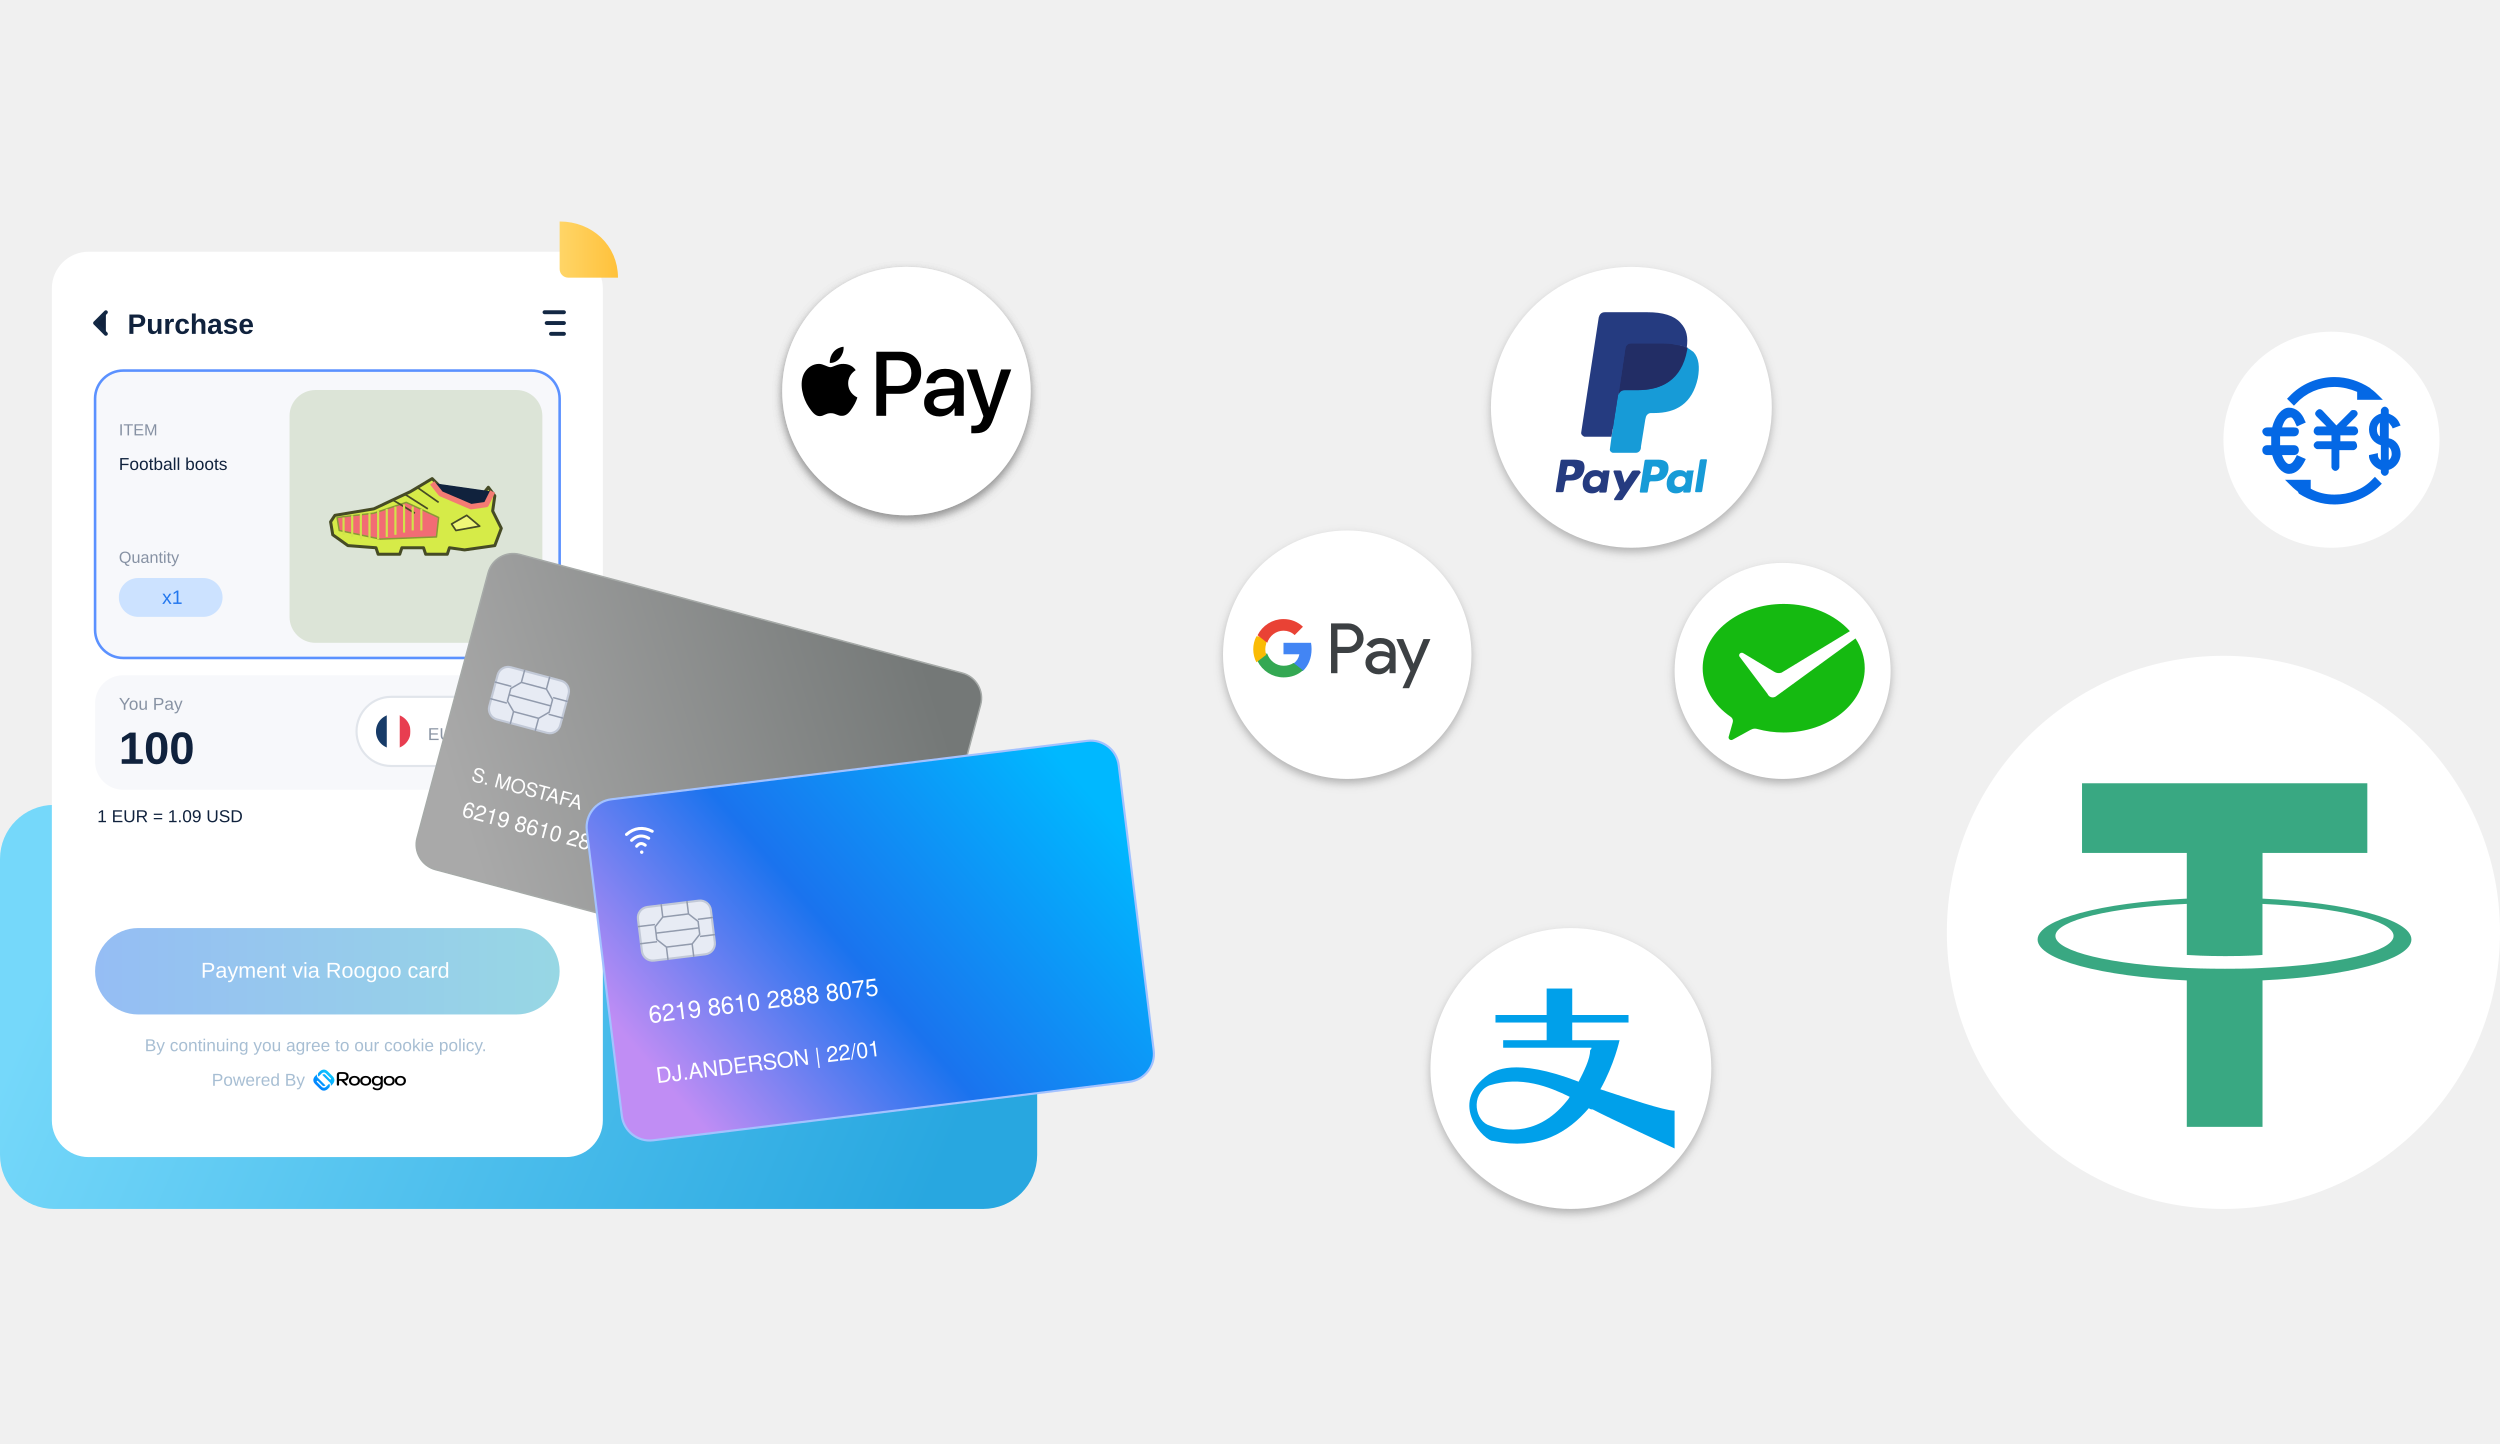
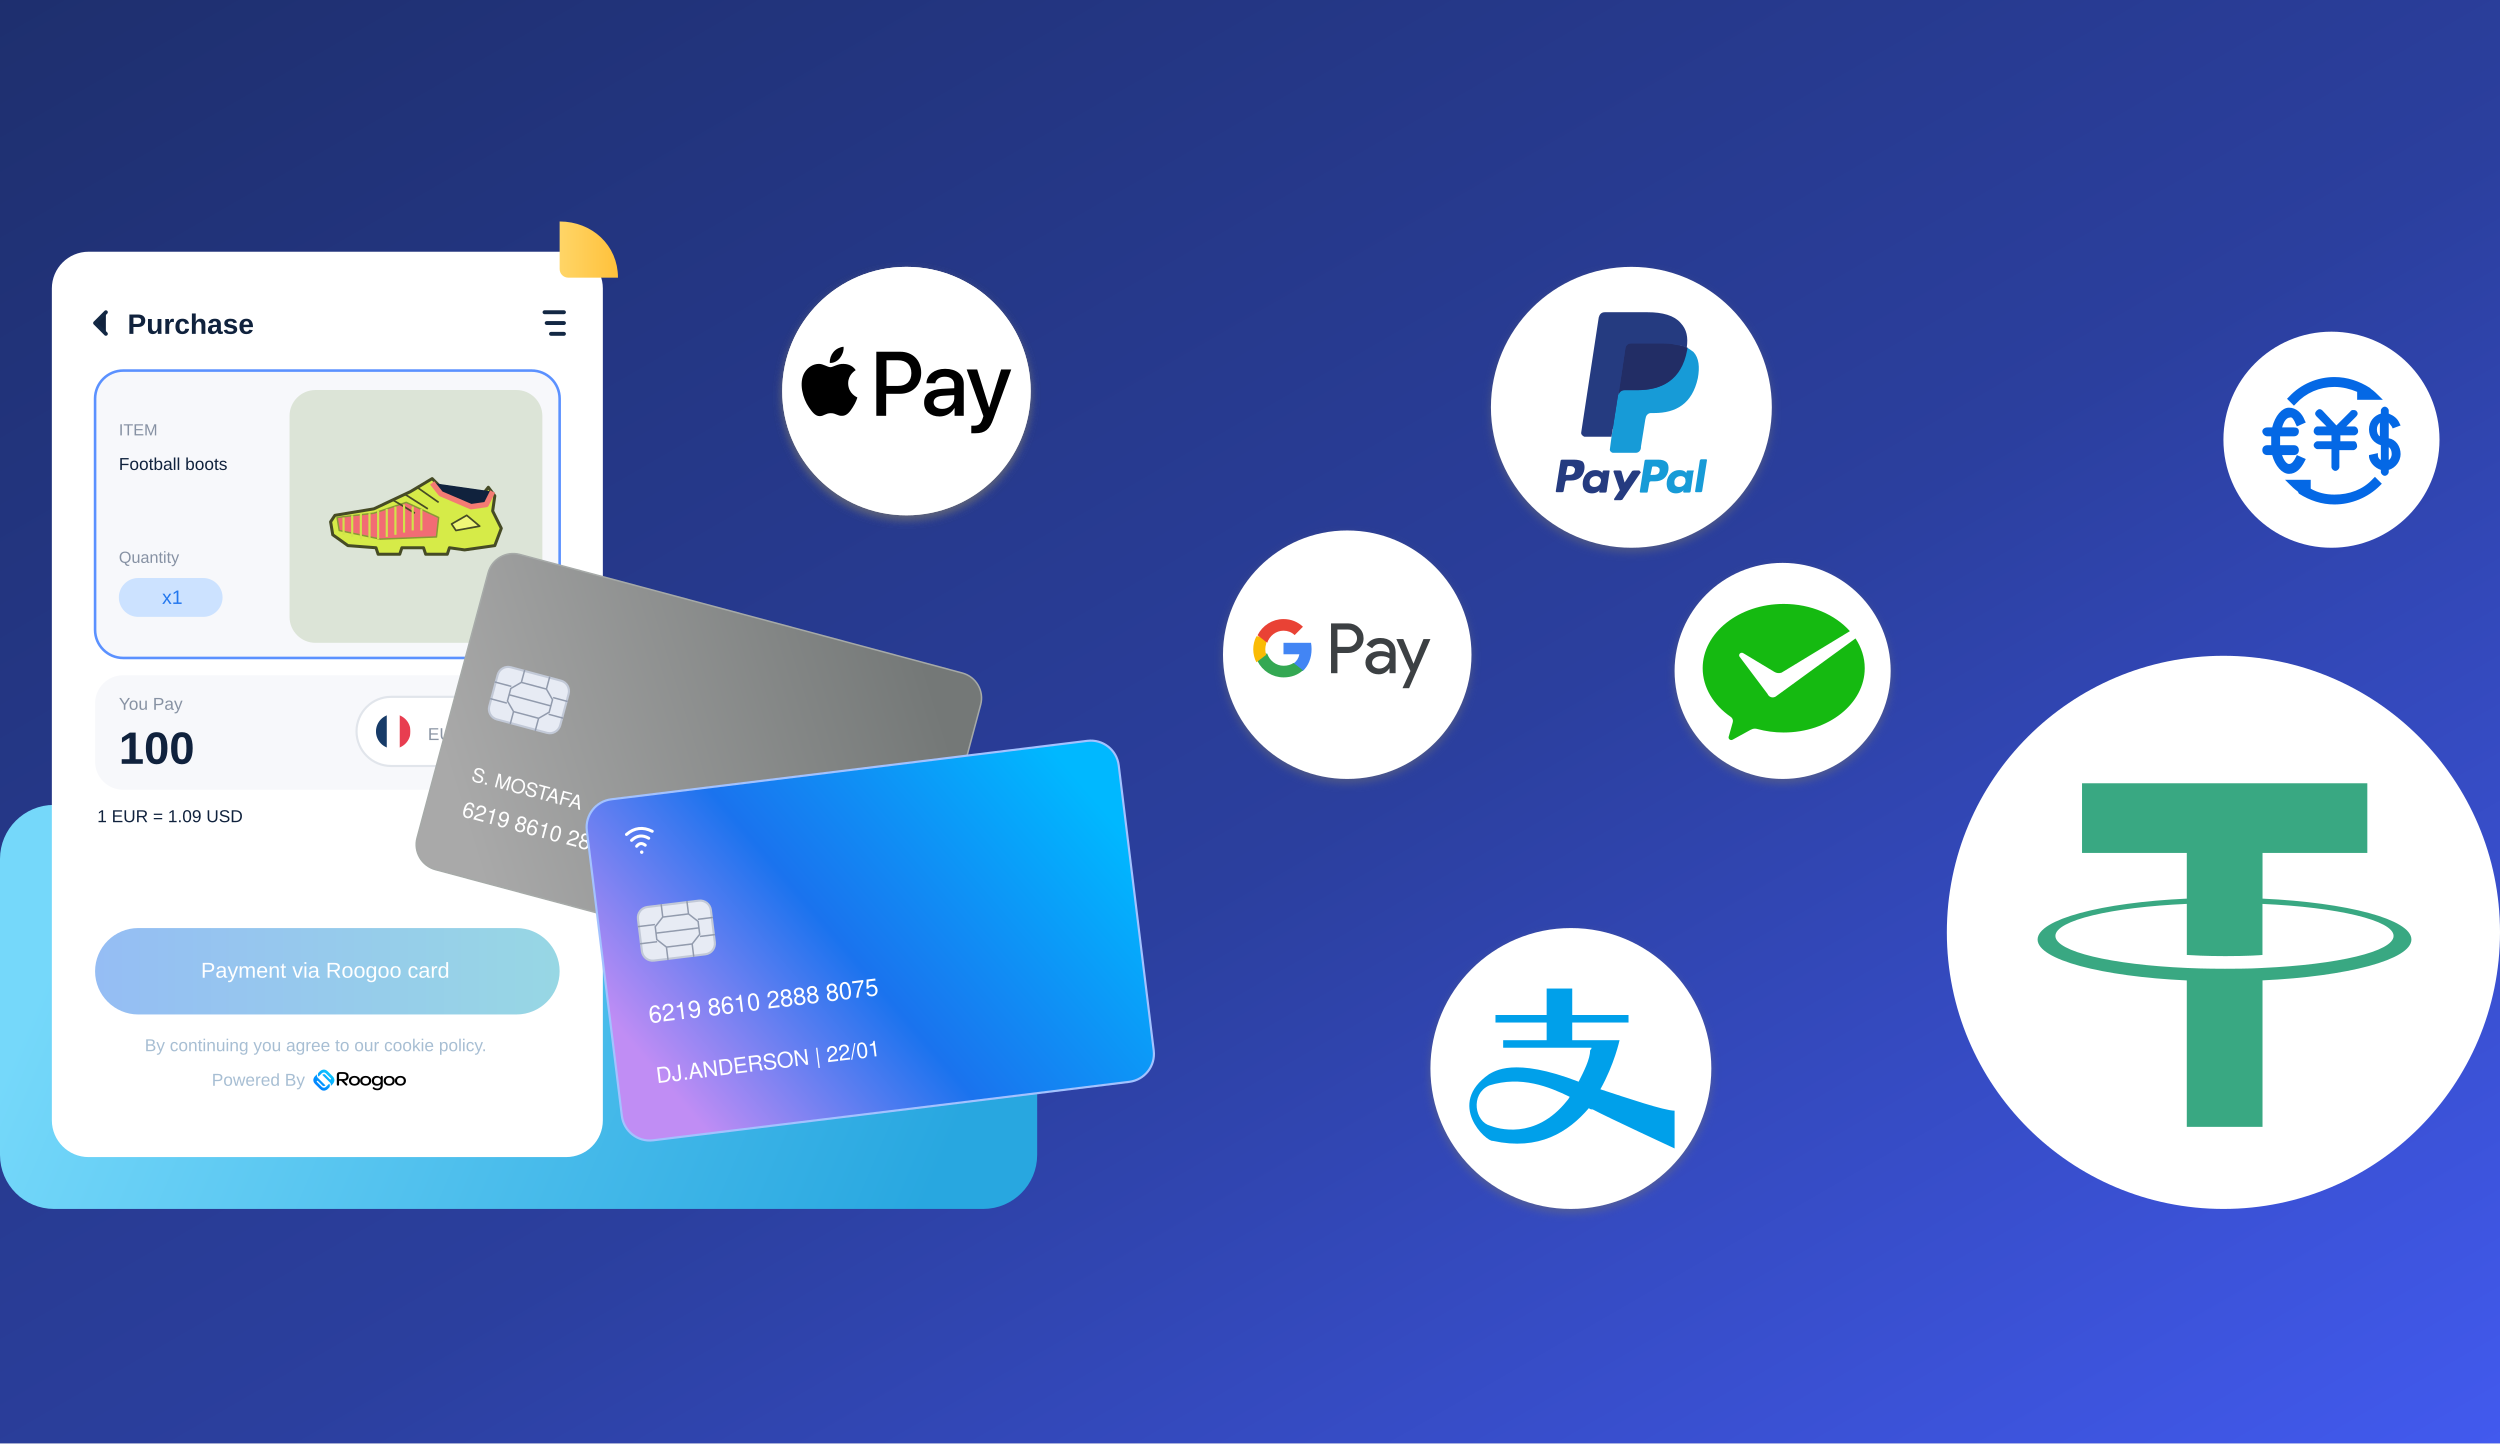
<svg xmlns="http://www.w3.org/2000/svg" xmlns:xlink="http://www.w3.org/1999/xlink" width="1157px" height="668px" viewBox="0 -102.5 1157 668" version="1.1">
+   <defs>
+     <linearGradient x1="0%" y1="0%" x2="100%" y2="100%" id="xe-bg-grad">
+       <stop offset="0%" stop-color="#1e2f6e" />
+       <stop offset="55%" stop-color="#2b3f9e" />
+       <stop offset="100%" stop-color="#425aef" />
+     </linearGradient>
+   </defs>
+   <rect x="0" y="-102.5" width="1157" height="668" fill="url(#xe-bg-grad)" />
  <defs>
    <circle id="path-1" cx="57.5" cy="57.5" r="57.5" />
    <filter x="-6.1%" y="-4.3%" width="112.2%" height="112.2%" filterUnits="objectBoundingBox" id="filter-2">
      <feOffset dx="0" dy="2" in="SourceAlpha" result="shadowOffsetOuter1" />
      <feGaussianBlur stdDeviation="2" in="shadowOffsetOuter1" result="shadowBlurOuter1" />
      <feColorMatrix values="0 0 0 0 0.448   0 0 0 0 0.448   0 0 0 0 0.448  0 0 0 0.5 0" type="matrix" in="shadowBlurOuter1" />
    </filter>
    <circle id="path-3" cx="65" cy="65" r="65" />
    <filter x="-5.4%" y="-3.8%" width="110.8%" height="110.8%" filterUnits="objectBoundingBox" id="filter-4">
      <feOffset dx="0" dy="2" in="SourceAlpha" result="shadowOffsetOuter1" />
      <feGaussianBlur stdDeviation="2" in="shadowOffsetOuter1" result="shadowBlurOuter1" />
      <feColorMatrix values="0 0 0 0 0.448   0 0 0 0 0.448   0 0 0 0 0.448  0 0 0 0.5 0" type="matrix" in="shadowBlurOuter1" />
    </filter>
    <circle id="path-5" cx="57.5" cy="57.5" r="57.5" />
    <filter x="-6.1%" y="-4.3%" width="112.2%" height="112.2%" filterUnits="objectBoundingBox" id="filter-6">
      <feOffset dx="0" dy="2" in="SourceAlpha" result="shadowOffsetOuter1" />
      <feGaussianBlur stdDeviation="2" in="shadowOffsetOuter1" result="shadowBlurOuter1" />
      <feColorMatrix values="0 0 0 0 0.448   0 0 0 0 0.448   0 0 0 0 0.448  0 0 0 0.5 0" type="matrix" in="shadowBlurOuter1" />
    </filter>
    <circle id="path-7" cx="57.5" cy="57.5" r="57.5" />
    <filter x="-6.1%" y="-4.3%" width="112.2%" height="112.2%" filterUnits="objectBoundingBox" id="filter-8">
      <feOffset dx="0" dy="2" in="SourceAlpha" result="shadowOffsetOuter1" />
      <feGaussianBlur stdDeviation="2" in="shadowOffsetOuter1" result="shadowBlurOuter1" />
      <feColorMatrix values="0 0 0 0 0.448   0 0 0 0 0.448   0 0 0 0 0.448  0 0 0 0.5 0" type="matrix" in="shadowBlurOuter1" />
    </filter>
    <circle id="path-9" cx="50" cy="50" r="50" />
    <filter x="-7.0%" y="-5.0%" width="114.0%" height="114.0%" filterUnits="objectBoundingBox" id="filter-10">
      <feOffset dx="0" dy="2" in="SourceAlpha" result="shadowOffsetOuter1" />
      <feGaussianBlur stdDeviation="2" in="shadowOffsetOuter1" result="shadowBlurOuter1" />
      <feColorMatrix values="0 0 0 0 0.448   0 0 0 0 0.448   0 0 0 0 0.448  0 0 0 0.5 0" type="matrix" in="shadowBlurOuter1" />
    </filter>
    <circle id="path-11" cx="65" cy="65" r="65" />
    <filter x="-5.4%" y="-3.8%" width="110.8%" height="110.8%" filterUnits="objectBoundingBox" id="filter-12">
      <feOffset dx="0" dy="2" in="SourceAlpha" result="shadowOffsetOuter1" />
      <feGaussianBlur stdDeviation="2" in="shadowOffsetOuter1" result="shadowBlurOuter1" />
      <feColorMatrix values="0 0 0 0 0.448   0 0 0 0 0.448   0 0 0 0 0.448  0 0 0 0.5 0" type="matrix" in="shadowBlurOuter1" />
    </filter>
    <linearGradient x1="4.375%" y1="43.061%" x2="95.833%" y2="58.157%" id="linearGradient-13">
      <stop stop-color="#75D8FA" offset="0%" />
      <stop stop-color="#28A7E0" offset="100%" />
    </linearGradient>
    <linearGradient x1="50%" y1="0%" x2="50%" y2="100%" id="linearGradient-14">
      <stop stop-color="#0CC5FF" offset="0%" />
      <stop stop-color="#0082FF" offset="100%" />
    </linearGradient>
    <linearGradient x1="0%" y1="0%" x2="100%" y2="0%" id="linearGradient-15">
      <stop stop-color="#FFD567" offset="0%" />
      <stop stop-color="#FFC13B" offset="100%" />
    </linearGradient>
    <circle id="path-16" cx="8" cy="8" r="8" />
    <linearGradient x1="0%" y1="47.5%" x2="100%" y2="47.5%" id="linearGradient-18">
      <stop stop-color="#95BDF4" offset="0%" />
      <stop stop-color="#97D7E4" offset="100%" />
    </linearGradient>
    <linearGradient x1="2.688%" y1="70.469%" x2="100%" y2="31.276%" id="linearGradient-19">
      <stop stop-color="#A9A9A9" offset="0%" />
      <stop stop-color="#747877" offset="100%" />
    </linearGradient>
    <linearGradient x1="100%" y1="29.448%" x2="3.146%" y2="70.552%" id="linearGradient-20">
      <stop stop-color="#00B8FF" offset="0%" />
      <stop stop-color="#1A73EE" offset="56%" />
      <stop stop-color="#C08DF4" offset="100%" />
    </linearGradient>
  </defs>
  <g id="官网-PC" stroke="none" stroke-width="1" fill="none" fill-rule="evenodd">
    <g id="官网-new" transform="translate(-360, -3522)">
      <g id="编组" transform="translate(360, 3522)">
        <g id="编组-44" transform="translate(0, -104)">
          <g id="编组-19备份" transform="translate(362, 125)">
            <g id="椭圆形">
              <use fill="black" fill-opacity="1" filter="url(#filter-2)" xlink:href="#path-1" />
              <use fill="#FFFFFF" fill-rule="evenodd" xlink:href="#path-1" />
            </g>
            <g id="编组" transform="translate(9, 37)" fill="#000000" fill-rule="nonzero">
              <path d="M17.742,5.171 C16.681,6.54 14.863,7.605 13.044,7.452 C12.893,5.627 13.65,3.65 14.711,2.433 C15.772,1.065 17.894,0 19.409,0 C19.561,1.977 18.803,3.802 17.742,5.171 M19.409,7.909 C16.833,7.757 14.56,9.43 13.347,9.43 C11.983,9.43 10.013,7.909 8.043,7.909 C5.316,7.909 2.891,9.43 1.375,11.863 C-1.504,16.73 0.618,24.03 3.345,27.985 C4.709,29.962 6.225,32.091 8.346,32.091 C10.316,32.091 11.074,30.722 13.499,30.722 C15.924,30.722 16.681,32.091 18.803,31.939 C20.925,31.939 22.44,29.962 23.652,27.985 C25.168,25.703 25.774,23.574 25.774,23.422 C25.774,23.422 21.531,21.749 21.531,16.882 C21.531,12.776 24.865,10.951 25.016,10.798 C23.349,8.213 20.47,7.909 19.409,7.909 M34.564,2.281 L34.564,31.939 L39.11,31.939 L39.11,21.749 L45.475,21.749 C51.234,21.749 55.325,17.795 55.325,12.015 C55.325,6.236 51.385,2.281 45.626,2.281 L34.564,2.281 L34.564,2.281 Z M39.262,6.236 L44.566,6.236 C48.506,6.236 50.779,8.365 50.779,12.167 C50.779,15.97 48.506,18.099 44.566,18.099 L39.262,18.099 L39.262,6.236 L39.262,6.236 Z M63.812,32.243 C66.691,32.243 69.419,30.722 70.631,28.441 L70.783,28.441 L70.783,31.939 L75.026,31.939 L75.026,17.186 C75.026,12.928 71.692,10.19 66.388,10.19 C61.539,10.19 57.901,12.928 57.75,16.882 L61.842,16.882 C62.145,15.057 63.812,13.84 66.236,13.84 C68.964,13.84 70.631,15.209 70.631,17.49 L70.631,19.163 L64.873,19.468 C59.568,19.772 56.689,21.901 56.689,25.703 C56.538,29.658 59.568,32.243 63.812,32.243 L63.812,32.243 Z M65.024,28.745 C62.599,28.745 61.084,27.529 61.084,25.703 C61.084,23.878 62.599,22.814 65.479,22.662 L70.631,22.357 L70.631,24.03 C70.48,26.768 68.055,28.745 65.024,28.745 L65.024,28.745 Z M80.482,40 C84.876,40 86.998,38.327 88.817,33.156 L97,10.494 L92.302,10.494 L86.847,27.985 L86.695,27.985 L81.239,10.494 L76.39,10.494 L84.119,32.091 L83.664,33.46 C82.906,35.741 81.846,36.502 79.875,36.502 L78.512,36.502 L78.512,40 L80.482,40 Z" id="形状" />
            </g>
          </g>
          <g id="USDT" transform="translate(901, 305)">
            <path d="M0,128 C0,198.692 57.308,256 128,256 C198.692,256 256,198.692 256,128 C256,57.308 198.692,0 128,0 C57.308,0 0,57.308 0,128 Z" id="路径备份-2" fill="#FFFFFF" fill-rule="nonzero" />
            <path d="M146.1,144.471 C145.117,144.544 140.038,144.847 128.709,144.847 C119.698,144.847 113.3,144.577 111.056,144.471 C76.233,142.942 50.241,136.894 50.241,129.652 C50.241,122.41 76.233,116.37 111.056,114.817 L111.056,138.447 C113.333,138.61 119.854,138.994 128.865,138.994 C139.678,138.994 145.092,138.545 146.067,138.455 L146.067,114.833 C180.816,116.378 206.751,122.427 206.751,129.652 C206.751,136.878 180.824,142.926 146.067,144.463 L146.1,144.471 Z M146.1,112.39 L146.1,91.245 L194.595,91.245 L194.595,59 L62.561,59 L62.561,91.245 L111.048,91.245 L111.048,112.381 C71.637,114.188 42,121.977 42,131.311 C42,140.646 71.637,148.427 111.048,150.241 L111.048,218 L146.092,218 L146.092,150.217 C185.412,148.41 215,140.629 215,131.303 C215,121.977 185.436,114.196 146.092,112.381 L146.1,112.39 Z" id="形状" fill="#39A882" />
          </g>
          <g id="编组" transform="translate(1029, 155)" fill-rule="nonzero">
            <path d="M0,50 C0,77.614 22.386,100 50,100 C77.614,100 100,77.614 100,50 C100,22.386 77.614,0 50,0 C22.386,0 0,22.386 0,50 Z" id="路径备份-2" fill="#FFFFFF" />
            <path d="M37.657,59.857 L38.114,58.943 L34,57.114 L33.543,58.029 C32.629,59.857 31.714,61.229 30.343,61.229 C29.429,61.229 28.057,59.857 27.143,57.114 L32.629,57.114 C34,57.114 34.914,56.2 34.914,54.829 C34.914,53.457 34,52.543 32.629,52.543 L26.229,52.543 L26.229,50.257 L26.229,48.429 L32.629,48.429 C34,48.429 34.914,47.514 34.914,46.143 C34.914,44.771 34,44.314 32.629,44.314 L27.143,44.314 C28.057,41.114 29.429,39.743 30.8,39.743 C31.714,39.286 32.629,40.657 33.543,42.943 L34,43.857 L38.114,42.029 L37.657,41.114 C36.286,37.457 33.543,35.171 30.343,35.171 C27.143,35.171 23.943,38.829 22.571,44.314 L20.286,44.314 C18.914,44.314 18,45.229 18,46.143 C18,47.057 18.914,48.429 20.286,48.429 L22.114,48.429 L22.114,52.543 L20.286,52.543 C18.914,52.543 18,53.457 18,54.829 C18,56.2 18.914,57.114 20.286,57.114 L22.571,57.114 C23.943,62.143 27.143,65.8 30.343,65.8 C33.543,65.8 35.829,63.514 37.657,59.857 Z" id="路径" fill="#0468E5" />
            <path d="M74.686,34.714 C75.6,34.714 76.514,35.629 76.514,36.543 L76.514,37.914 C78.8,38.829 80.629,40.2 81.543,42.486 L82,43.4 L78.343,44.771 L77.886,43.857 C77.429,43.4 76.971,42.486 76.514,42.029 L76.514,49.343 C79.714,49.8 82,53 82,56.657 C82,59.857 79.714,63.057 76.514,63.971 L76.514,64.886 C76.514,65.8 75.6,66.714 74.686,66.714 C73.771,66.714 72.857,65.8 72.857,64.886 L72.857,63.971 C70.114,63.057 67.829,60.771 67.371,58.029 L67.371,57.114 L71.486,56.2 L71.486,57.114 C71.486,58.029 71.943,58.943 72.857,59.4 L72.857,52.543 C69.657,51.629 67.371,48.886 67.371,45.229 C67.371,41.571 69.657,38.829 72.857,37.914 L72.857,36.543 C72.857,35.629 73.771,34.714 74.686,34.714 Z M76.514,53.457 L76.514,59.4 C77.429,58.943 77.886,57.571 77.886,56.657 C77.886,55.286 77.429,53.914 76.514,53.457 Z M72.4,42.029 C71.486,42.943 71.029,43.857 71.029,45.229 C71.029,46.6 71.486,47.971 72.4,48.429 Z" id="形状结合" fill="#0468E5" />
            <path d="M60.514,47.971 C61.429,47.971 62.343,47.057 62.343,46.143 C62.343,44.771 61.429,43.857 60.514,43.857 L56.857,43.857 L61.429,39.286 C62.343,38.371 62.343,37.457 61.429,36.543 C60.514,36.086 59.143,36.086 58.686,37 L52.286,43.4 L45.886,36.543 C44.971,35.629 44.057,35.629 43.143,36.543 C42.229,37.457 42.229,38.371 43.143,39.286 L47.714,43.857 L43.6,43.857 C42.686,43.857 41.771,44.771 41.771,46.143 C41.771,47.057 42.686,47.971 43.6,47.971 L50,47.971 L50,50.714 L43.6,50.714 C42.686,50.714 41.771,51.629 41.771,52.543 C41.771,53.457 42.686,54.371 43.6,54.371 L50,54.371 L50,62.6 C50,63.514 50.914,64.429 51.829,64.429 C52.743,64.429 53.657,63.514 53.657,62.6 L53.657,54.829 L60.057,54.829 C60.971,54.829 61.886,53.914 61.886,53 C61.886,52.086 61.429,50.714 60.514,50.714 L54.114,50.714 L54.114,47.971 L60.514,47.971 L60.514,47.971 Z" id="路径" fill="#0468E5" />
            <path d="M67.829,26.029 C62.8,22.829 57.314,21 51.371,21 C43.6,21 35.829,24.2 30.343,30.143 L29.429,31.057 L32.629,34.257 L33.543,33.343 C38.114,28.314 44.514,25.571 51.371,25.571 C55.029,25.571 58.686,26.486 61.886,27.857 L61.886,31.514 L73.771,31.514 L71.943,29.686 C71.029,28.771 69.657,27.4 68.286,26.486 L67.829,26.029 Z" id="路径" fill="#0468E5" />
            <path d="M34.914,74.943 C39.943,78.143 45.429,79.971 51.371,79.971 C59.143,79.971 66.914,76.771 72.4,71.286 L73.314,70.371 L70.114,67.171 L69.2,68.086 C64.629,73.114 58.229,75.4 51.371,75.4 C47.257,75.4 43.6,74.486 40.4,72.657 L40.4,68.543 L28.514,68.543 L30.343,70.371 C31.714,71.743 32.629,72.657 34.457,74.029 L34.914,74.943 Z" id="路径" fill="#0468E5" />
          </g>
          <g id="编组-19" transform="translate(690, 125)">
            <g id="椭圆形">
              <use fill="black" fill-opacity="1" filter="url(#filter-4)" xlink:href="#path-3" />
              <use fill="#FFFFFF" fill-rule="evenodd" xlink:href="#path-3" />
            </g>
            <g id="编组" transform="translate(30, 21)" fill-rule="nonzero">
              <path d="M8.29,68.224 L2.948,68.224 C2.579,68.224 2.211,68.41 2.211,68.968 L0,82.91 C0,83.096 0.184,83.282 0.368,83.282 L2.948,83.282 C3.316,83.282 3.684,83.096 3.684,82.538 L4.421,78.635 C4.421,78.263 4.79,77.891 5.158,77.891 L7,77.891 C10.5,77.891 12.711,76.032 13.263,72.686 C13.448,71.199 13.263,70.083 12.526,69.154 C11.606,68.596 10.316,68.224 8.29,68.224 Z M8.842,73.244 C8.658,75.288 7,75.288 5.527,75.288 L4.605,75.288 L5.342,71.756 C5.342,71.57 5.527,71.199 5.71,71.199 L6.079,71.199 C7,71.199 8.105,71.199 8.474,71.942 C8.842,72.128 9.027,72.686 8.842,73.244 L8.842,73.244 Z M24.684,73.244 L22.105,73.244 C21.921,73.244 21.737,73.429 21.737,73.615 L21.553,74.359 L21.368,74.173 C20.632,73.244 19.526,73.058 18.237,73.058 C15.29,73.058 12.895,75.288 12.526,78.449 C12.342,79.936 12.526,81.423 13.448,82.538 C14.368,83.468 15.474,83.84 16.763,83.84 C18.053,83.84 19.342,83.468 20.263,82.352 L20.079,83.096 C20.079,83.282 20.263,83.468 20.447,83.468 L22.842,83.468 C23.211,83.468 23.579,83.282 23.579,82.724 L24.869,73.801 C25.053,73.429 24.869,73.244 24.684,73.244 L24.684,73.244 Z M20.816,78.449 C20.632,79.936 19.342,80.865 17.868,80.865 C17.132,80.865 16.579,80.679 16.026,80.122 C15.658,79.75 15.658,79.006 15.658,78.263 C15.842,76.776 17.132,75.846 18.605,75.846 C19.342,75.846 19.895,76.032 20.447,76.59 C20.816,77.148 21.185,77.705 20.816,78.449 L20.816,78.449 Z M38.684,73.244 L36.105,73.244 C35.921,73.244 35.737,73.429 35.368,73.429 L31.868,78.821 L30.395,73.615 C30.395,73.429 30.026,73.244 29.658,73.244 L27.079,73.244 C26.895,73.244 26.711,73.429 26.711,73.615 L26.711,73.801 L29.658,82.352 L27.079,86.256 C26.895,86.442 27.079,86.628 27.079,87 L30.026,87 C30.211,87 30.395,86.814 30.763,86.814 L39.421,73.987 C39.053,73.801 38.869,73.429 38.684,73.244 L38.684,73.244 Z" id="形状" fill="#253B80" />
              <path d="M47.342,68.224 L41.816,68.224 C41.447,68.224 41.079,68.41 41.079,68.968 L38.869,83.096 C38.869,83.282 39.053,83.468 39.237,83.468 L42.184,83.468 C42.369,83.468 42.553,83.282 42.553,83.096 L43.289,79.006 C43.289,78.635 43.658,78.263 44.026,78.263 L45.868,78.263 C49.368,78.263 51.579,76.404 52.132,73.058 C52.316,71.57 52.132,70.455 51.395,69.525 C50.474,68.596 49.184,68.224 47.342,68.224 L47.342,68.224 Z M48.079,73.244 C47.895,75.288 46.237,75.288 44.763,75.288 L43.842,75.288 L44.579,71.756 C44.579,71.57 44.763,71.384 44.948,71.384 L45.316,71.384 C46.237,71.384 47.342,71.384 47.71,72.128 C48.079,72.128 48.079,72.686 48.079,73.244 L48.079,73.244 Z M63.553,73.244 L60.973,73.244 C60.79,73.244 60.605,73.429 60.605,73.615 L60.421,74.359 L60.237,74.173 C59.5,73.244 58.395,73.058 57.105,73.058 C54.158,73.058 51.763,75.288 51.395,78.449 C51.21,79.936 51.395,81.423 52.316,82.538 C53.237,83.468 54.342,83.84 55.632,83.84 C56.921,83.84 58.211,83.468 59.131,82.352 L58.947,83.096 C58.947,83.282 59.131,83.468 59.316,83.468 L61.71,83.468 C62.079,83.468 62.448,83.282 62.448,82.724 L63.737,73.801 C64.105,73.429 64.105,73.244 63.553,73.244 L63.553,73.244 Z M60.053,78.449 C59.868,79.936 58.579,80.865 57.105,80.865 C56.368,80.865 55.816,80.679 55.263,80.122 C54.895,79.75 54.895,79.006 54.895,78.263 C55.079,76.776 56.368,75.846 57.842,75.846 C58.579,75.846 59.131,76.032 59.684,76.59 C60.053,77.148 60.053,77.705 60.053,78.449 L60.053,78.449 Z M66.684,68.596 L64.474,82.91 C64.474,83.096 64.658,83.282 64.842,83.282 L67.053,83.282 C67.421,83.282 67.79,83.096 67.79,82.538 L70,68.41 C70,68.224 69.816,68.038 69.632,68.038 L67.237,68.038 C66.869,68.224 66.684,68.41 66.684,68.596 Z" id="形状" fill="#179BD7" />
              <path d="M26.711,60.789 L27.816,53.91 L14,53.91 L21.737,3.346 C21.737,3.161 21.737,3.161 21.921,2.789 C21.921,2.789 22.105,2.603 22.474,2.603 L41.632,2.603 C48.079,2.603 52.316,4.09 54.711,6.692 C55.632,7.808 56.368,9.109 56.921,10.596 C57.105,12.455 57.105,14.128 56.921,16.173 L56.921,17.846 L58.026,18.404 C58.763,18.962 59.684,19.334 60.237,20.077 C61.158,21.193 61.895,22.494 62.079,24.167 C62.263,26.026 62.263,28.07 61.895,29.929 C61.342,32.346 60.79,34.391 59.5,36.436 C58.579,38.109 57.289,39.596 55.632,40.526 C54.158,41.455 52.316,42.385 50.658,42.942 C48.448,43.5 46.605,43.686 44.579,43.686 L42.368,43.686 C40.158,43.686 38.316,45.359 37.947,47.59 L37.947,48.333 L36.105,60.231 L36.105,60.788 C36.105,60.788 36.105,60.974 35.921,60.974 L35.737,60.974 C35.737,60.602 26.711,60.788 26.711,60.788 L26.711,60.789 Z" id="路径" fill="#253B80" />
              <path d="M60.605,16.359 C60.605,16.917 60.421,17.103 60.421,17.66 C57.658,31.602 48.816,36.064 37.395,36.064 L31.5,36.064 C30.026,36.064 29.105,36.994 28.737,38.481 L25.789,57.814 L25.053,63.391 C24.869,64.134 25.605,64.878 26.342,65.064 L37.027,65.064 C38.316,65.064 39.237,64.135 39.421,62.833 L39.421,62.276 L41.447,49.634 L41.632,48.891 C41.816,47.59 42.921,46.66 44.026,46.66 L45.5,46.66 C55.632,46.66 63.184,42.385 65.763,30.487 C66.684,25.468 66.316,21.192 63.737,18.404 C62.632,17.66 61.895,16.917 60.605,16.359 L60.605,16.359 Z" id="路径" fill="#179BD7" />
              <path d="M57.842,15.244 C57.289,15.244 57.105,15.058 56.553,15.058 C56,15.058 55.632,14.872 55.263,14.872 C53.605,14.686 51.763,14.314 50.105,14.314 L34.632,14.314 C33.342,14.314 32.421,15.244 32.237,16.545 L29.105,37.923 L29.105,38.481 C29.29,36.994 30.579,36.064 31.868,36.064 L37.763,36.064 C49.184,36.064 58.211,31.417 60.79,17.66 C60.79,17.103 60.973,16.917 60.973,16.359 C60.237,16.173 59.5,15.615 58.763,15.43 L57.842,15.244 C57.842,15.43 57.842,15.244 57.842,15.244 Z" id="路径" fill="#222D65" />
              <path d="M32.237,16.731 C32.421,15.43 33.526,14.5 34.632,14.5 L50.105,14.5 C51.763,14.5 53.605,14.5 55.263,15.058 C55.816,15.058 56.184,15.244 56.553,15.244 C57.105,15.244 57.289,15.43 57.842,15.43 L58.395,15.615 C59.131,15.801 59.868,16.173 60.605,16.545 C61.342,11.526 60.605,7.994 57.842,5.019 C54.895,1.488 49.368,0 42.553,0 L22.658,0 C21.185,0 20.263,0.93 19.895,2.417 L11.79,55.583 C11.606,56.513 12.342,57.257 13.263,57.628 L25.789,57.628 L28.921,37.923 C29.105,37.923 32.237,16.731 32.237,16.731 Z" id="路径" fill="#253B80" />
            </g>
          </g>
          <g id="编组-19备份" transform="translate(362, 125)">
            <g id="椭圆形">
              <use fill="black" fill-opacity="1" filter="url(#filter-6)" xlink:href="#path-5" />
              <use fill="#FFFFFF" fill-rule="evenodd" xlink:href="#path-5" />
            </g>
            <g id="编组" transform="translate(9, 37)" fill="#000000" fill-rule="nonzero">
              <path d="M17.742,5.171 C16.681,6.54 14.863,7.605 13.044,7.452 C12.893,5.627 13.65,3.65 14.711,2.433 C15.772,1.065 17.894,0 19.409,0 C19.561,1.977 18.803,3.802 17.742,5.171 M19.409,7.909 C16.833,7.757 14.56,9.43 13.347,9.43 C11.983,9.43 10.013,7.909 8.043,7.909 C5.316,7.909 2.891,9.43 1.375,11.863 C-1.504,16.73 0.618,24.03 3.345,27.985 C4.709,29.962 6.225,32.091 8.346,32.091 C10.316,32.091 11.074,30.722 13.499,30.722 C15.924,30.722 16.681,32.091 18.803,31.939 C20.925,31.939 22.44,29.962 23.652,27.985 C25.168,25.703 25.774,23.574 25.774,23.422 C25.774,23.422 21.531,21.749 21.531,16.882 C21.531,12.776 24.865,10.951 25.016,10.798 C23.349,8.213 20.47,7.909 19.409,7.909 M34.564,2.281 L34.564,31.939 L39.11,31.939 L39.11,21.749 L45.475,21.749 C51.234,21.749 55.325,17.795 55.325,12.015 C55.325,6.236 51.385,2.281 45.626,2.281 L34.564,2.281 L34.564,2.281 Z M39.262,6.236 L44.566,6.236 C48.506,6.236 50.779,8.365 50.779,12.167 C50.779,15.97 48.506,18.099 44.566,18.099 L39.262,18.099 L39.262,6.236 L39.262,6.236 Z M63.812,32.243 C66.691,32.243 69.419,30.722 70.631,28.441 L70.783,28.441 L70.783,31.939 L75.026,31.939 L75.026,17.186 C75.026,12.928 71.692,10.19 66.388,10.19 C61.539,10.19 57.901,12.928 57.75,16.882 L61.842,16.882 C62.145,15.057 63.812,13.84 66.236,13.84 C68.964,13.84 70.631,15.209 70.631,17.49 L70.631,19.163 L64.873,19.468 C59.568,19.772 56.689,21.901 56.689,25.703 C56.538,29.658 59.568,32.243 63.812,32.243 L63.812,32.243 Z M65.024,28.745 C62.599,28.745 61.084,27.529 61.084,25.703 C61.084,23.878 62.599,22.814 65.479,22.662 L70.631,22.357 L70.631,24.03 C70.48,26.768 68.055,28.745 65.024,28.745 L65.024,28.745 Z M80.482,40 C84.876,40 86.998,38.327 88.817,33.156 L97,10.494 L92.302,10.494 L86.847,27.985 L86.695,27.985 L81.239,10.494 L76.39,10.494 L84.119,32.091 L83.664,33.46 C82.906,35.741 81.846,36.502 79.875,36.502 L78.512,36.502 L78.512,40 L80.482,40 Z" id="形状" />
            </g>
          </g>
          <g id="编组-36" transform="translate(566, 247)">
            <g id="椭圆形">
              <use fill="black" fill-opacity="1" filter="url(#filter-8)" xlink:href="#path-7" />
              <use fill="#FFFFFF" fill-rule="evenodd" xlink:href="#path-7" />
            </g>
            <g id="编组" transform="translate(14, 41)" fill-rule="nonzero">
              <path d="M38.963,15.726 L38.963,25.067 L36,25.067 L36,2 L43.854,2 C45.845,2 47.542,2.664 48.932,3.992 C50.351,5.32 51.061,6.941 51.061,8.855 C51.061,10.816 50.351,12.437 48.932,13.75 C47.558,15.062 45.86,15.711 43.854,15.711 L38.964,15.711 L38.964,15.726 L38.963,15.726 Z M38.963,4.841 L38.963,12.885 L43.916,12.885 C45.089,12.885 46.076,12.484 46.848,11.696 C47.635,10.909 48.036,9.952 48.036,8.871 C48.036,7.805 47.635,6.864 46.848,6.076 C46.076,5.258 45.105,4.856 43.916,4.856 L38.963,4.856 L38.963,4.841 Z M58.807,8.763 C60.998,8.763 62.726,9.349 63.992,10.523 C65.258,11.696 65.89,13.302 65.89,15.34 L65.89,25.067 L63.067,25.067 L63.067,22.875 L62.943,22.875 C61.724,24.681 60.088,25.577 58.052,25.577 C56.308,25.577 54.857,25.067 53.685,24.033 C52.512,22.998 51.925,21.717 51.925,20.173 C51.925,18.536 52.542,17.239 53.777,16.282 C55.011,15.309 56.662,14.831 58.715,14.831 C60.474,14.831 61.925,15.155 63.051,15.803 L63.051,15.124 C63.051,14.09 62.65,13.225 61.832,12.499 C61.014,11.774 60.058,11.418 58.962,11.418 C57.31,11.418 55.999,12.113 55.042,13.518 L52.434,11.882 C53.869,9.797 55.999,8.763 58.807,8.763 L58.807,8.763 Z M54.98,20.219 C54.98,20.991 55.304,21.64 55.968,22.149 C56.617,22.659 57.388,22.921 58.267,22.921 C59.517,22.921 60.628,22.458 61.6,21.532 C62.573,20.605 63.066,19.524 63.066,18.274 C62.14,17.548 60.86,17.178 59.209,17.178 C58.005,17.178 57.002,17.471 56.2,18.042 C55.382,18.644 54.98,19.37 54.98,20.219 L54.98,20.219 Z M82,9.272 L72.124,32 L69.068,32 L72.742,24.048 L66.229,9.272 L69.454,9.272 L74.146,20.605 L74.207,20.605 L78.775,9.272 L82,9.272 Z" id="形状" fill="#3C4043" />
              <path d="M27,13.89 C27,12.886 26.912,11.924 26.747,11 L14,11 L14,16.296 L21.341,16.298 C21.057,18.04 20.071,19.584 18.617,20.564 L18.617,24 L22.987,24 C25.538,21.607 27,18.07 27,13.89 L27,13.89 Z" id="路径" fill="#4285F4" />
              <path d="M18.653,20.312 C17.443,21.134 15.885,21.616 14.062,21.616 C10.541,21.616 7.554,19.224 6.484,16 L2,16 L2,19.507 C4.221,23.951 8.787,27 14.062,27 C17.708,27 20.77,25.791 23,23.711 L18.653,20.312 L18.653,20.312 Z" id="路径" fill="#34A853" />
              <path d="M5.572,14 C5.572,13.111 5.725,12.252 6,11.444 L6,8 L1.456,8 C0.495,9.862 -0.003,11.917 0,14 C0,16.159 0.526,18.195 1.456,20 L6,16.556 C5.717,15.732 5.573,14.869 5.573,14 L5.572,14 Z" id="路径" fill="#FABB05" />
              <path d="M14.009,5.384 C15.991,5.384 17.764,6.075 19.165,7.425 L23,3.546 C20.671,1.349 17.634,0 14.009,0 C8.759,0 4.211,3.049 2,7.493 L6.464,11 C7.529,7.776 10.503,5.384 14.009,5.384 L14.009,5.384 Z" id="路径" fill="#E94235" />
            </g>
          </g>
          <g id="编组-19" transform="translate(775, 262)">
            <g id="椭圆形">
              <use fill="black" fill-opacity="1" filter="url(#filter-10)" xlink:href="#path-9" />
              <use fill="#FFFFFF" fill-rule="evenodd" xlink:href="#path-9" />
            </g>
            <g id="编组" transform="translate(13, 19)" fill="#15BA11" fill-rule="nonzero">
              <path d="M32.403,43.259 C31.514,43.267 30.686,42.804 30.222,42.04 L30.056,41.697 L16.984,24.287 C16.906,24.131 16.863,23.96 16.859,23.786 C16.88,23.11 17.439,22.577 18.109,22.595 C18.391,22.595 18.65,22.683 18.859,22.831 L33.166,31.44 C34.166,32.056 35.386,32.19 36.494,31.806 L68.131,12.6 C61.337,4.977 50.156,0 37.5,0 C16.788,0 0,13.325 0,29.755 C0,38.72 5.05,46.79 12.956,52.243 C13.604,52.672 13.998,53.398 14.006,54.18 C13.999,54.439 13.954,54.696 13.875,54.942 L12.184,60.94 C12.103,61.223 11.981,61.516 11.981,61.809 C11.981,62.471 12.544,63 13.231,63 C13.5,63 13.722,62.906 13.95,62.779 L22.163,58.269 C22.781,57.928 23.431,57.717 24.153,57.717 C24.538,57.717 24.903,57.774 25.256,57.872 C29.084,58.921 33.219,59.507 37.497,59.507 C58.209,59.504 75,46.179 75,29.755 C75,24.775 73.447,20.088 70.725,15.967 L33.8,42.853 L33.528,43.001 C33.177,43.172 32.793,43.26 32.403,43.259 Z" id="路径" />
            </g>
          </g>
          <g id="编组-19" transform="translate(662, 431)">
            <g id="椭圆形">
              <use fill="black" fill-opacity="1" filter="url(#filter-12)" xlink:href="#path-11" />
              <use fill="#FFFFFF" fill-rule="evenodd" xlink:href="#path-11" />
            </g>
            <g id="编组" transform="translate(18, 28)" fill="#00A0EA" fill-rule="nonzero">
              <path d="M60.655,46.617 C67.168,34.965 69.534,23.889 69.534,23.889 L47.63,23.889 L47.63,15.731 L73.681,15.731 L73.681,12.237 L47.63,12.237 L47.63,0 L35.792,0 L35.792,12.237 L12.107,12.237 L12.107,15.731 L35.792,15.731 L35.792,23.889 L15.66,23.889 L15.66,27.383 L56.517,27.383 C56.517,27.968 56.517,27.968 55.924,28.544 C55.924,32.624 52.964,38.45 50.599,43.114 C20.401,31.462 11.522,38.45 9.147,39.62 C-10.985,53.604 7.96,71.082 10.919,70.506 C32.239,75.171 45.848,66.427 55.33,55.351 C55.924,55.937 56.517,55.937 57.102,55.937 C63.615,59.43 95,74 95,74 L95,56.522 C90.259,56.522 73.096,50.696 60.655,46.617 Z M45.264,51.858 C30.457,70.506 12.7,64.68 9.741,63.51 C2.634,61.763 0.269,48.949 9.147,44.87 C23.954,40.206 36.979,45.456 46.452,50.111 C45.858,51.272 45.264,51.858 45.264,51.858 L45.264,51.858 Z" id="形状" />
            </g>
          </g>
        </g>
        <g id="NFT-purchase-illustration-without-Visa-or-Mastercard-logos">
          <rect id="矩形" fill="url(#linearGradient-13)" x="0" y="270" width="480" height="187" rx="25" />
          <rect id="矩形" fill="#FFFFFF" x="24" y="14" width="255" height="419" rx="17" />
          <g id="编组-16" transform="translate(144, 391.493)" fill-rule="nonzero">
            <g id="Roogoo" transform="translate(11.878, 2.1645)" fill="#000000">
              <path d="M0,1.24 C0,0.856 0.112,0.553 0.337,0.332 C0.561,0.111 0.877,0 1.284,0 L2.887,0 C3.743,0 4.388,0.171 4.822,0.514 C5.256,0.856 5.473,1.361 5.473,2.028 C5.473,2.66 5.281,3.15 4.897,3.498 C4.513,3.846 3.982,4.02 3.303,4.02 L4.773,5.508 C4.868,5.602 4.915,5.706 4.915,5.818 C4.915,5.942 4.856,6.054 4.738,6.154 C4.625,6.237 4.516,6.278 4.41,6.278 C4.262,6.278 4.121,6.208 3.985,6.066 L2.037,4.047 L1.036,4.047 L1.036,5.809 C1.036,5.957 0.987,6.073 0.89,6.159 C0.793,6.245 0.667,6.287 0.514,6.287 C0.354,6.287 0.229,6.245 0.137,6.159 C0.046,6.073 0,5.957 0,5.809 L0,1.24 Z M2.878,3.232 C3.445,3.232 3.845,3.142 4.078,2.962 C4.311,2.782 4.428,2.471 4.428,2.028 C4.428,1.597 4.301,1.287 4.047,1.098 C3.793,0.909 3.403,0.815 2.878,0.815 L1.435,0.815 C1.311,0.815 1.213,0.855 1.142,0.934 C1.072,1.014 1.036,1.125 1.036,1.266 L1.036,3.232 L2.878,3.232 Z" id="形状" />
              <path d="M8.166,6.287 C7.652,6.287 7.201,6.191 6.811,6 C6.421,5.808 6.122,5.541 5.912,5.198 C5.702,4.856 5.598,4.466 5.598,4.029 C5.598,3.592 5.702,3.203 5.912,2.86 C6.122,2.518 6.421,2.251 6.811,2.059 C7.201,1.867 7.652,1.771 8.166,1.771 C8.679,1.771 9.131,1.867 9.521,2.059 C9.91,2.251 10.21,2.518 10.419,2.86 C10.629,3.203 10.734,3.592 10.734,4.029 C10.734,4.466 10.629,4.856 10.419,5.198 C10.21,5.541 9.91,5.808 9.521,6 C9.131,6.191 8.679,6.287 8.166,6.287 Z M8.166,5.49 C8.644,5.49 9.025,5.36 9.308,5.101 C9.591,4.841 9.733,4.484 9.733,4.029 C9.733,3.575 9.591,3.217 9.308,2.958 C9.025,2.698 8.644,2.568 8.166,2.568 C7.682,2.568 7.299,2.698 7.019,2.958 C6.739,3.217 6.598,3.575 6.598,4.029 C6.598,4.484 6.739,4.841 7.019,5.101 C7.299,5.36 7.682,5.49 8.166,5.49 Z" id="形状" />
              <path d="M13.356,6.287 C12.843,6.287 12.391,6.191 12.001,6 C11.612,5.808 11.312,5.541 11.102,5.198 C10.893,4.856 10.788,4.466 10.788,4.029 C10.788,3.592 10.893,3.203 11.102,2.86 C11.312,2.518 11.612,2.251 12.001,2.059 C12.391,1.867 12.843,1.771 13.356,1.771 C13.87,1.771 14.321,1.867 14.711,2.059 C15.101,2.251 15.4,2.518 15.61,2.86 C15.819,3.203 15.924,3.592 15.924,4.029 C15.924,4.466 15.819,4.856 15.61,5.198 C15.4,5.541 15.101,5.808 14.711,6 C14.321,6.191 13.87,6.287 13.356,6.287 Z M13.356,5.49 C13.834,5.49 14.215,5.36 14.498,5.101 C14.782,4.841 14.924,4.484 14.924,4.029 C14.924,3.575 14.782,3.217 14.498,2.958 C14.215,2.698 13.834,2.568 13.356,2.568 C12.872,2.568 12.49,2.698 12.209,2.958 C11.929,3.217 11.789,3.575 11.789,4.029 C11.789,4.484 11.929,4.841 12.209,5.101 C12.49,5.36 12.872,5.49 13.356,5.49 Z" id="形状" />
              <path d="M18.794,8.413 C18.346,8.413 17.935,8.348 17.564,8.218 C17.192,8.088 16.899,7.905 16.687,7.669 C16.616,7.592 16.581,7.503 16.581,7.403 C16.581,7.267 16.643,7.155 16.767,7.067 C16.843,7.008 16.926,6.978 17.014,6.978 C17.15,6.978 17.292,7.049 17.44,7.191 C17.581,7.332 17.764,7.443 17.989,7.523 C18.213,7.602 18.461,7.642 18.732,7.642 C19.234,7.642 19.621,7.503 19.892,7.226 C20.164,6.949 20.297,6.559 20.291,6.057 L20.282,5.543 C19.863,6.051 19.273,6.305 18.511,6.305 C17.779,6.305 17.209,6.104 16.802,5.703 C16.395,5.301 16.191,4.752 16.191,4.056 C16.191,3.353 16.399,2.797 16.815,2.387 C17.231,1.976 17.817,1.771 18.573,1.771 C18.904,1.771 19.217,1.839 19.512,1.975 C19.807,2.111 20.067,2.302 20.291,2.55 L20.291,2.24 C20.291,2.099 20.337,1.985 20.428,1.899 C20.52,1.814 20.639,1.771 20.787,1.771 C20.934,1.771 21.053,1.812 21.141,1.895 C21.23,1.978 21.274,2.093 21.274,2.24 L21.274,6.057 C21.274,6.518 21.174,6.926 20.973,7.284 C20.772,7.641 20.484,7.918 20.109,8.116 C19.735,8.314 19.296,8.413 18.794,8.413 Z M18.688,5.499 C19.16,5.499 19.544,5.372 19.839,5.118 C20.135,4.865 20.282,4.504 20.282,4.038 C20.282,3.589 20.143,3.232 19.866,2.967 C19.588,2.701 19.202,2.568 18.706,2.568 C18.228,2.568 17.856,2.698 17.59,2.958 C17.324,3.217 17.192,3.583 17.192,4.056 C17.192,4.51 17.321,4.865 17.581,5.118 C17.841,5.372 18.21,5.499 18.688,5.499 Z" id="形状" />
              <path d="M24.242,6.287 C23.728,6.287 23.276,6.191 22.887,6 C22.497,5.808 22.197,5.541 21.988,5.198 C21.778,4.856 21.674,4.466 21.674,4.029 C21.674,3.592 21.778,3.203 21.988,2.86 C22.197,2.518 22.497,2.251 22.887,2.059 C23.276,1.867 23.728,1.771 24.242,1.771 C24.755,1.771 25.207,1.867 25.596,2.059 C25.986,2.251 26.286,2.518 26.495,2.86 C26.705,3.203 26.81,3.592 26.81,4.029 C26.81,4.466 26.705,4.856 26.495,5.198 C26.286,5.541 25.986,5.808 25.596,6 C25.207,6.191 24.755,6.287 24.242,6.287 Z M24.242,5.49 C24.72,5.49 25.101,5.36 25.384,5.101 C25.667,4.841 25.809,4.484 25.809,4.029 C25.809,3.575 25.667,3.217 25.384,2.958 C25.101,2.698 24.72,2.568 24.242,2.568 C23.757,2.568 23.375,2.698 23.095,2.958 C22.814,3.217 22.674,3.575 22.674,4.029 C22.674,4.484 22.814,4.841 23.095,5.101 C23.375,5.36 23.757,5.49 24.242,5.49 Z" id="形状" />
              <path d="M29.432,6.287 C28.918,6.287 28.467,6.191 28.077,6 C27.687,5.808 27.388,5.541 27.178,5.198 C26.969,4.856 26.864,4.466 26.864,4.029 C26.864,3.592 26.969,3.203 27.178,2.86 C27.388,2.518 27.687,2.251 28.077,2.059 C28.467,1.867 28.918,1.771 29.432,1.771 C29.946,1.771 30.397,1.867 30.787,2.059 C31.176,2.251 31.476,2.518 31.686,2.86 C31.895,3.203 32,3.592 32,4.029 C32,4.466 31.895,4.856 31.686,5.198 C31.476,5.541 31.176,5.808 30.787,6 C30.397,6.191 29.946,6.287 29.432,6.287 Z M29.432,5.49 C29.91,5.49 30.291,5.36 30.574,5.101 C30.858,4.841 30.999,4.484 30.999,4.029 C30.999,3.575 30.858,3.217 30.574,2.958 C30.291,2.698 29.91,2.568 29.432,2.568 C28.948,2.568 28.566,2.698 28.285,2.958 C28.005,3.217 27.865,3.575 27.865,4.029 C27.865,4.484 28.005,4.841 28.285,5.101 C28.566,5.36 28.948,5.49 29.432,5.49 Z" id="形状" />
            </g>
            <g id="test" transform="translate(5.8884, 5.8884) rotate(45) translate(-5.8884, -5.8884)translate(1.7014, 1.748)" fill="url(#linearGradient-14)">
              <path d="M7.086,3.567 C7.73,3.567 8.374,4.281 8.374,4.833 L8.374,5.733 C8.374,5.733 8.374,8.281 5.797,8.281 L2.577,8.281 C-0.002,8.281 2.40997403e-09,5.742 2.40997403e-09,5.733 L0,4.493 C0.643,5.343 1.288,5.343 1.288,5.343 L6.441,5.343 C6.441,5.98 5.797,6.37 5.797,6.37 L2.576,6.37 C2.572,6.37 2.178,6.381 2.178,6.704 C2.178,7.027 2.576,7.011 2.576,7.011 L5.797,7.011 C6.503,7.011 7.006,6.47 7.086,5.733 Z M2.577,1.47041384e-16 L5.797,1.47041384e-16 C8.376,1.47041384e-16 8.374,2.539 8.374,2.548 L8.374,3.788 C7.731,2.938 7.086,2.938 7.086,2.938 L1.933,2.938 C1.933,2.301 2.578,1.911 2.578,1.911 L5.798,1.911 C5.802,1.911 6.196,1.899 6.196,1.577 C6.196,1.254 5.798,1.27 5.798,1.27 L2.577,1.27 C1.871,1.27 1.368,1.811 1.288,2.548 L1.288,4.714 C0.644,4.714 0,4 0,3.448 L-4.07328864e-16,2.548 C-4.07328864e-16,2.548 -4.07328864e-16,1.47041384e-16 2.577,1.47041384e-16 Z" id="形状结合" />
            </g>
          </g>
          <path d="M259,0 C274,0 286,11 286,26 L263,26 C260.791,26 259,24.209 259,22 L259,0 Z" id="路径" fill="url(#linearGradient-15)" />
          <g id="编组" transform="translate(44, 40)">
            <path d="M5,2 L0,7 L5,12 M208,2 L217,2 M209,7 L217,7 M211,12 L217,12" id="形状" stroke="#132844" stroke-width="1.8" fill="#10223D" fill-rule="nonzero" stroke-linecap="round" stroke-linejoin="round" />
            <text id="Purchase" fill="#10223D" fill-rule="nonzero" font-family="Arial-BoldMT, Arial" font-size="13" font-weight="bold">
              <tspan x="15" y="12">Purchase</tspan>
            </text>
            <rect id="矩形" stroke="#5B91FF" stroke-width="1.2" fill="#F7F8FB" x="0" y="29" width="215" height="133" rx="13" />
            <text id="ITEM" fill="#8691A3" fill-rule="nonzero" font-family="ArialMT, Arial" font-size="7.5" font-weight="normal">
              <tspan x="11" y="59">ITEM</tspan>
            </text>
            <text id="Football-boots" fill="#10223D" fill-rule="nonzero" font-family="ArialMT, Arial" font-size="8" font-weight="normal">
              <tspan x="11" y="75">Football boots</tspan>
            </text>
            <text id="Quantity" fill="#8691A3" fill-rule="nonzero" font-family="ArialMT, Arial" font-size="7.5" font-weight="normal">
              <tspan x="11" y="118">Quantity</tspan>
            </text>
            <rect id="矩形" fill="#CCE2FF" x="11" y="125" width="48" height="18" rx="9" />
            <text id="x1" fill="#2377EE" fill-rule="nonzero" font-family="ArialMT, Arial" font-size="9" font-weight="normal">
              <tspan x="31" y="137">x1</tspan>
            </text>
            <rect id="矩形" fill="#DCE4D7" x="90" y="38" width="117" height="117" rx="12" />
            <g transform="translate(109, 79)" stroke-linejoin="round">
              <polygon id="路径" stroke="#464B25" stroke-width="1.4" fill="#D6EB48" points="2 17 20 14 37 6 47 0 52 5 64 10 69 9 73 4 76 8 75 15 79 23 76 31 62 33 55 32 54 35 44 35 43 32 33 32 32 35 22 35 21 32 8 31 1 26 0 20" />
              <polygon id="路径" stroke="#899936" stroke-width="0.7" fill="#F26C74" points="3 18 20 16 35 11 50 18 49 27 23 28 4 24" />
              <polyline id="路径" stroke="#F47B73" stroke-width="2.5" fill="#10223D" points="47 2 51 7 65 13 72 12 75 6" />
              <path d="M29,10 L39,16 M34,7 L45,14 M40,4 L50,11 M56,21 L63,17 L69,22 L58,24 L56,21 Z" id="形状" stroke="#464B25" stroke-width="0.8" fill="#EFF678" fill-rule="nonzero" />
              <path d="M6,18 L6,26 M10,17 L10,27 M14,16 L14,28 M18,16 L18,28 M22,15 L22,28 M26,14 L26,27 M30,13 L30,26 M34,12 L34,25 M38,13 L38,24 M42,14 L42,24" id="形状" stroke="#D1E34A" fill="#10223D" fill-rule="nonzero" />
            </g>
            <rect id="矩形" fill="#F7F8FB" x="0" y="170" width="215" height="53" rx="13" />
            <text id="You-Pay" fill="#8792A3" fill-rule="nonzero" font-family="ArialMT, Arial" font-size="8" font-weight="normal">
              <tspan x="11" y="186">You Pay</tspan>
            </text>
            <text id="100" fill="#10223D" fill-rule="nonzero" font-family="Arial-BoldMT, Arial" font-size="21" font-weight="bold">
              <tspan x="11" y="211">100</tspan>
            </text>
            <rect id="矩形" stroke="#E1E5EB" fill="#FFFFFF" x="121" y="180" width="81" height="32" rx="16" />
            <g id="flag" transform="translate(130, 188)">
              <mask id="mask-17" fill="white">
                <use xlink:href="#path-16" />
              </mask>
              <g id="椭圆形" />
              <g id="编组" mask="url(#mask-17)">
                <polygon id="路径" fill="#FFFFFF" points="0 0 16 0 16 16 0 16" />
                <polygon id="路径" fill="#173B68" points="0 0 5 0 5 16 0 16" />
                <polygon id="路径" fill="#E83D50" points="11 0 16 0 16 16 11 16" />
              </g>
            </g>
            <text id="EUR" fill="#8B95A4" fill-rule="nonzero" font-family="ArialMT, Arial" font-size="8" font-weight="normal">
              <tspan x="154" y="200">EUR</tspan>
            </text>
            <polyline id="路径" stroke="#8B95A4" fill="#10223D" points="186 194 189 197 192 194" />
            <text id="1-EUR-=-1.09-USD" fill="#10223D" fill-rule="nonzero" font-family="ArialMT, Arial" font-size="8" font-weight="normal">
              <tspan x="1" y="238">1 EUR = 1.09 USD</tspan>
            </text>
            <rect id="矩形" fill="url(#linearGradient-18)" x="0" y="287" width="215" height="40" rx="20" />
            <text id="Payment-via-Roogoo-c" fill="#FFFFFF" fill-rule="nonzero" font-family="ArialMT, Arial" font-size="10" font-weight="normal">
              <tspan x="49" y="310">Payment via Roogoo card</tspan>
            </text>
            <text id="By-continuing-you-agree-to-our-cookie-policy." fill="#A7BED3" fill-rule="nonzero" font-family="ArialMT, Arial" font-size="8" font-weight="normal">
              <tspan x="23" y="344">By continuing you agree to our cookie policy.</tspan>
            </text>
            <text id="Powered-By" fill="#A7BED3" fill-rule="nonzero" font-family="ArialMT, Arial" font-size="8" font-weight="normal">
              <tspan x="54" y="360">Powered By</tspan>
            </text>
          </g>
          <g id="编组" transform="translate(323.4384, 254.468) rotate(15) translate(-323.4384, -254.468)translate(205.4384, 178.968)">
            <rect id="矩形" stroke="#A6AAA8" stroke-width="0.7" fill="url(#linearGradient-19)" x="5.68434189e-14" y="2.84217094e-14" width="236" height="151" rx="12" />
            <g id="chip-link" transform="translate(16, 51)">
              <rect id="矩形" stroke="#C2C9D7" fill="#E7EBF4" x="0.5" y="0.5" width="34" height="25" rx="5" />
              <g id="编组" stroke="#929BAD" stroke-width="0.7">
                <path d="M12,0 L12,6 L8,10 L8,16 L12,20 L12,26 M24,0 L24,6 L28,10 L28,16 L24,20 L24,26 M0,9 L8,9 M28,9 L35,9 M0,17 L8,17 M28,17 L35,17 M12,6 L24,6 M12,20 L24,20 M8,13 L28,13" id="形状" />
              </g>
            </g>
            <g transform="translate(17, 98)" fill="#FFFFFF" fill-rule="nonzero" font-family="Helvetica" font-weight="normal">
              <text id="S.-MOSTAFA" font-size="9">
                <tspan x="0" y="9">S. MOSTAFA</tspan>
              </text>
              <text id="6219-8610-2888" font-size="10">
                <tspan x="0" y="26">6219 8610 2888</tspan>
              </text>
            </g>
          </g>
          <g id="编组" transform="translate(402.7643, 332.7956) rotate(-7) translate(-402.7643, -332.7956)translate(278.7643, 253.2956)">
            <rect id="矩形" stroke="#A3C2FF" fill="url(#linearGradient-20)" x="0" y="0" width="248" height="159" rx="13" />
            <g transform="translate(18, 15)">
              <path d="M0,2 C4,-0.667 8,-0.667 12,2 M2,5 C4.667,3 7.333,3 10,5 M4,8 C5.333,6.667 6.667,6.667 8,8" id="形状" stroke="#FFFFFF" stroke-width="1.4" stroke-linecap="round" />
              <circle id="椭圆形" fill="#FFFFFF" cx="6" cy="11" r="0.8" />
            </g>
            <g id="chip-link" transform="translate(18, 51)">
              <rect id="矩形" stroke="#C2C9D7" fill="#E7EBF4" x="0.5" y="0.5" width="34" height="25" rx="5" />
              <g id="编组" stroke="#929BAD" stroke-width="0.7">
                <path d="M12,5.68434189e-14 L12,6 L8,10 L8,16 L12,20 L12,26 M24,5.68434189e-14 L24,6 L28,10 L28,16 L24,20 L24,26 M-6.31088724e-30,9 L8,9 M28,9 L35,9 M5.68434189e-14,17 L8,17 M28,17 L35,17 M12,6 L24,6 M12,20 L24,20 M8,13 L28,13" id="形状" />
              </g>
            </g>
            <g transform="translate(18, 95)" fill="#FFFFFF" fill-rule="nonzero" font-family="Helvetica" font-weight="normal">
              <text id="6219-8610-2888-8075" font-size="11">
                <tspan x="0" y="10">6219 8610 2888 8075</tspan>
              </text>
              <text id="DJ.ANDERSON-|-22/01" font-size="10">
                <tspan x="0" y="38">DJ.ANDERSON | 22/01</tspan>
              </text>
            </g>
          </g>
        </g>
      </g>
    </g>
  </g>
</svg>
